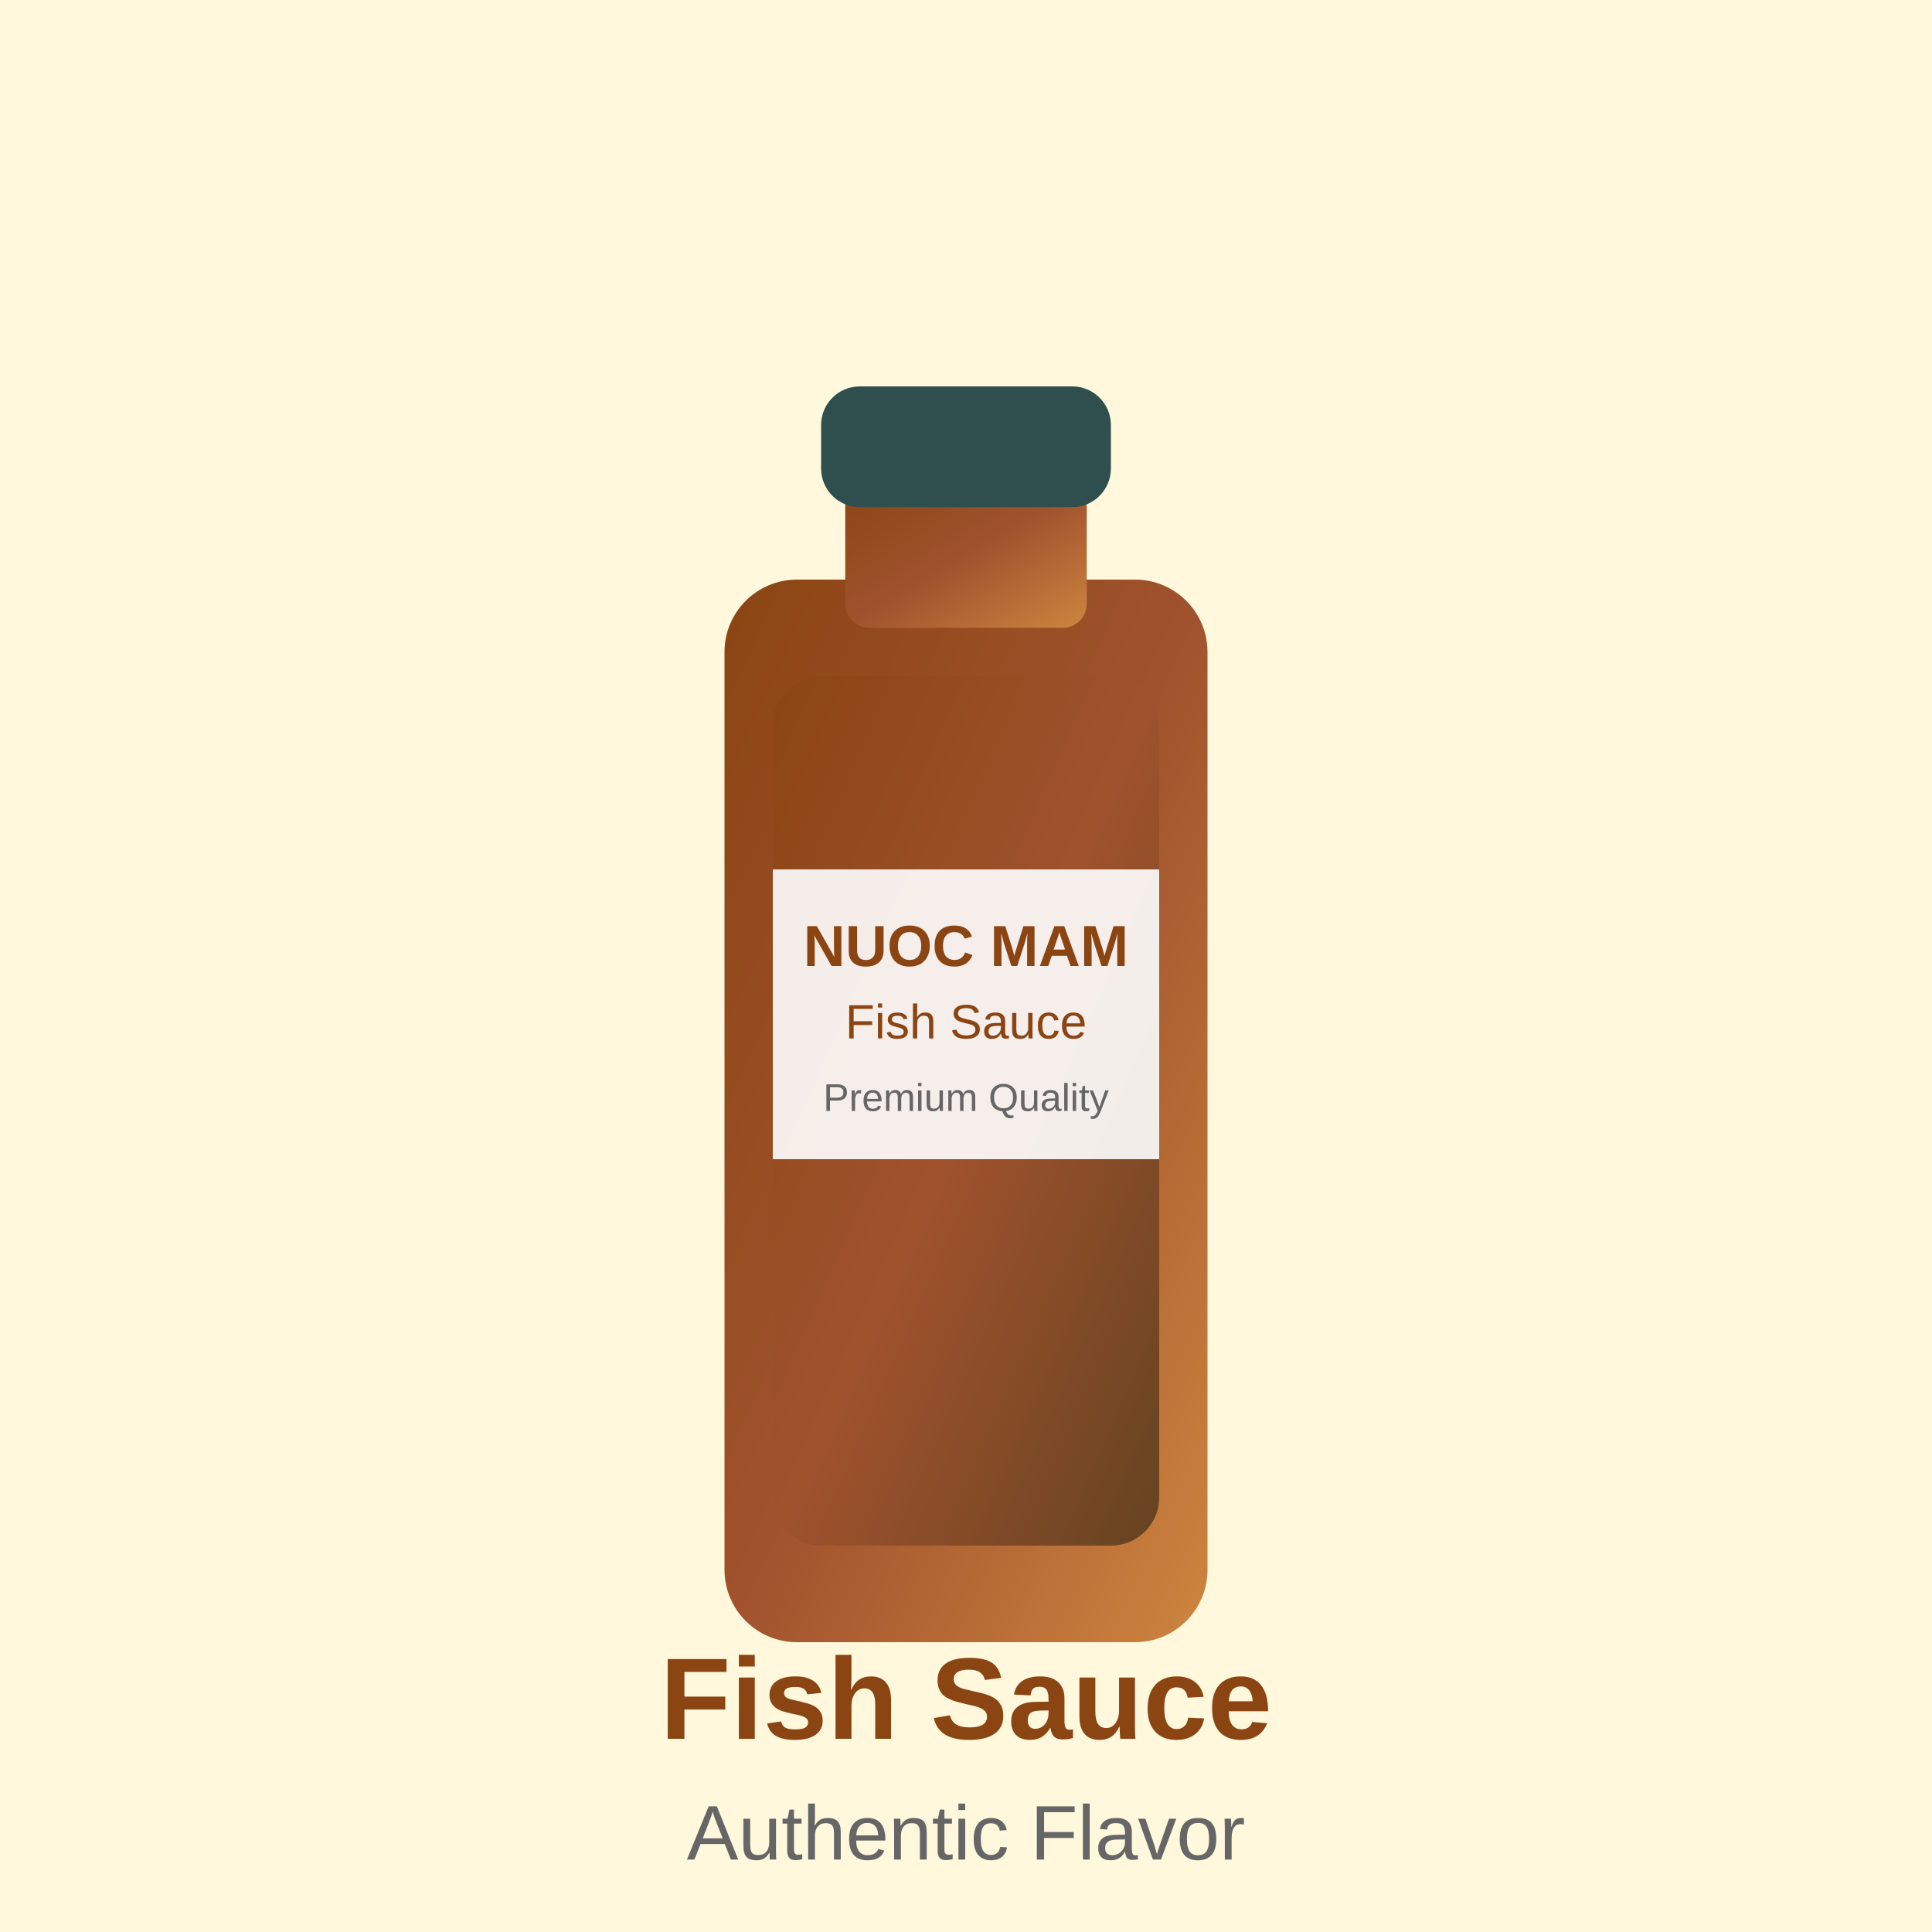
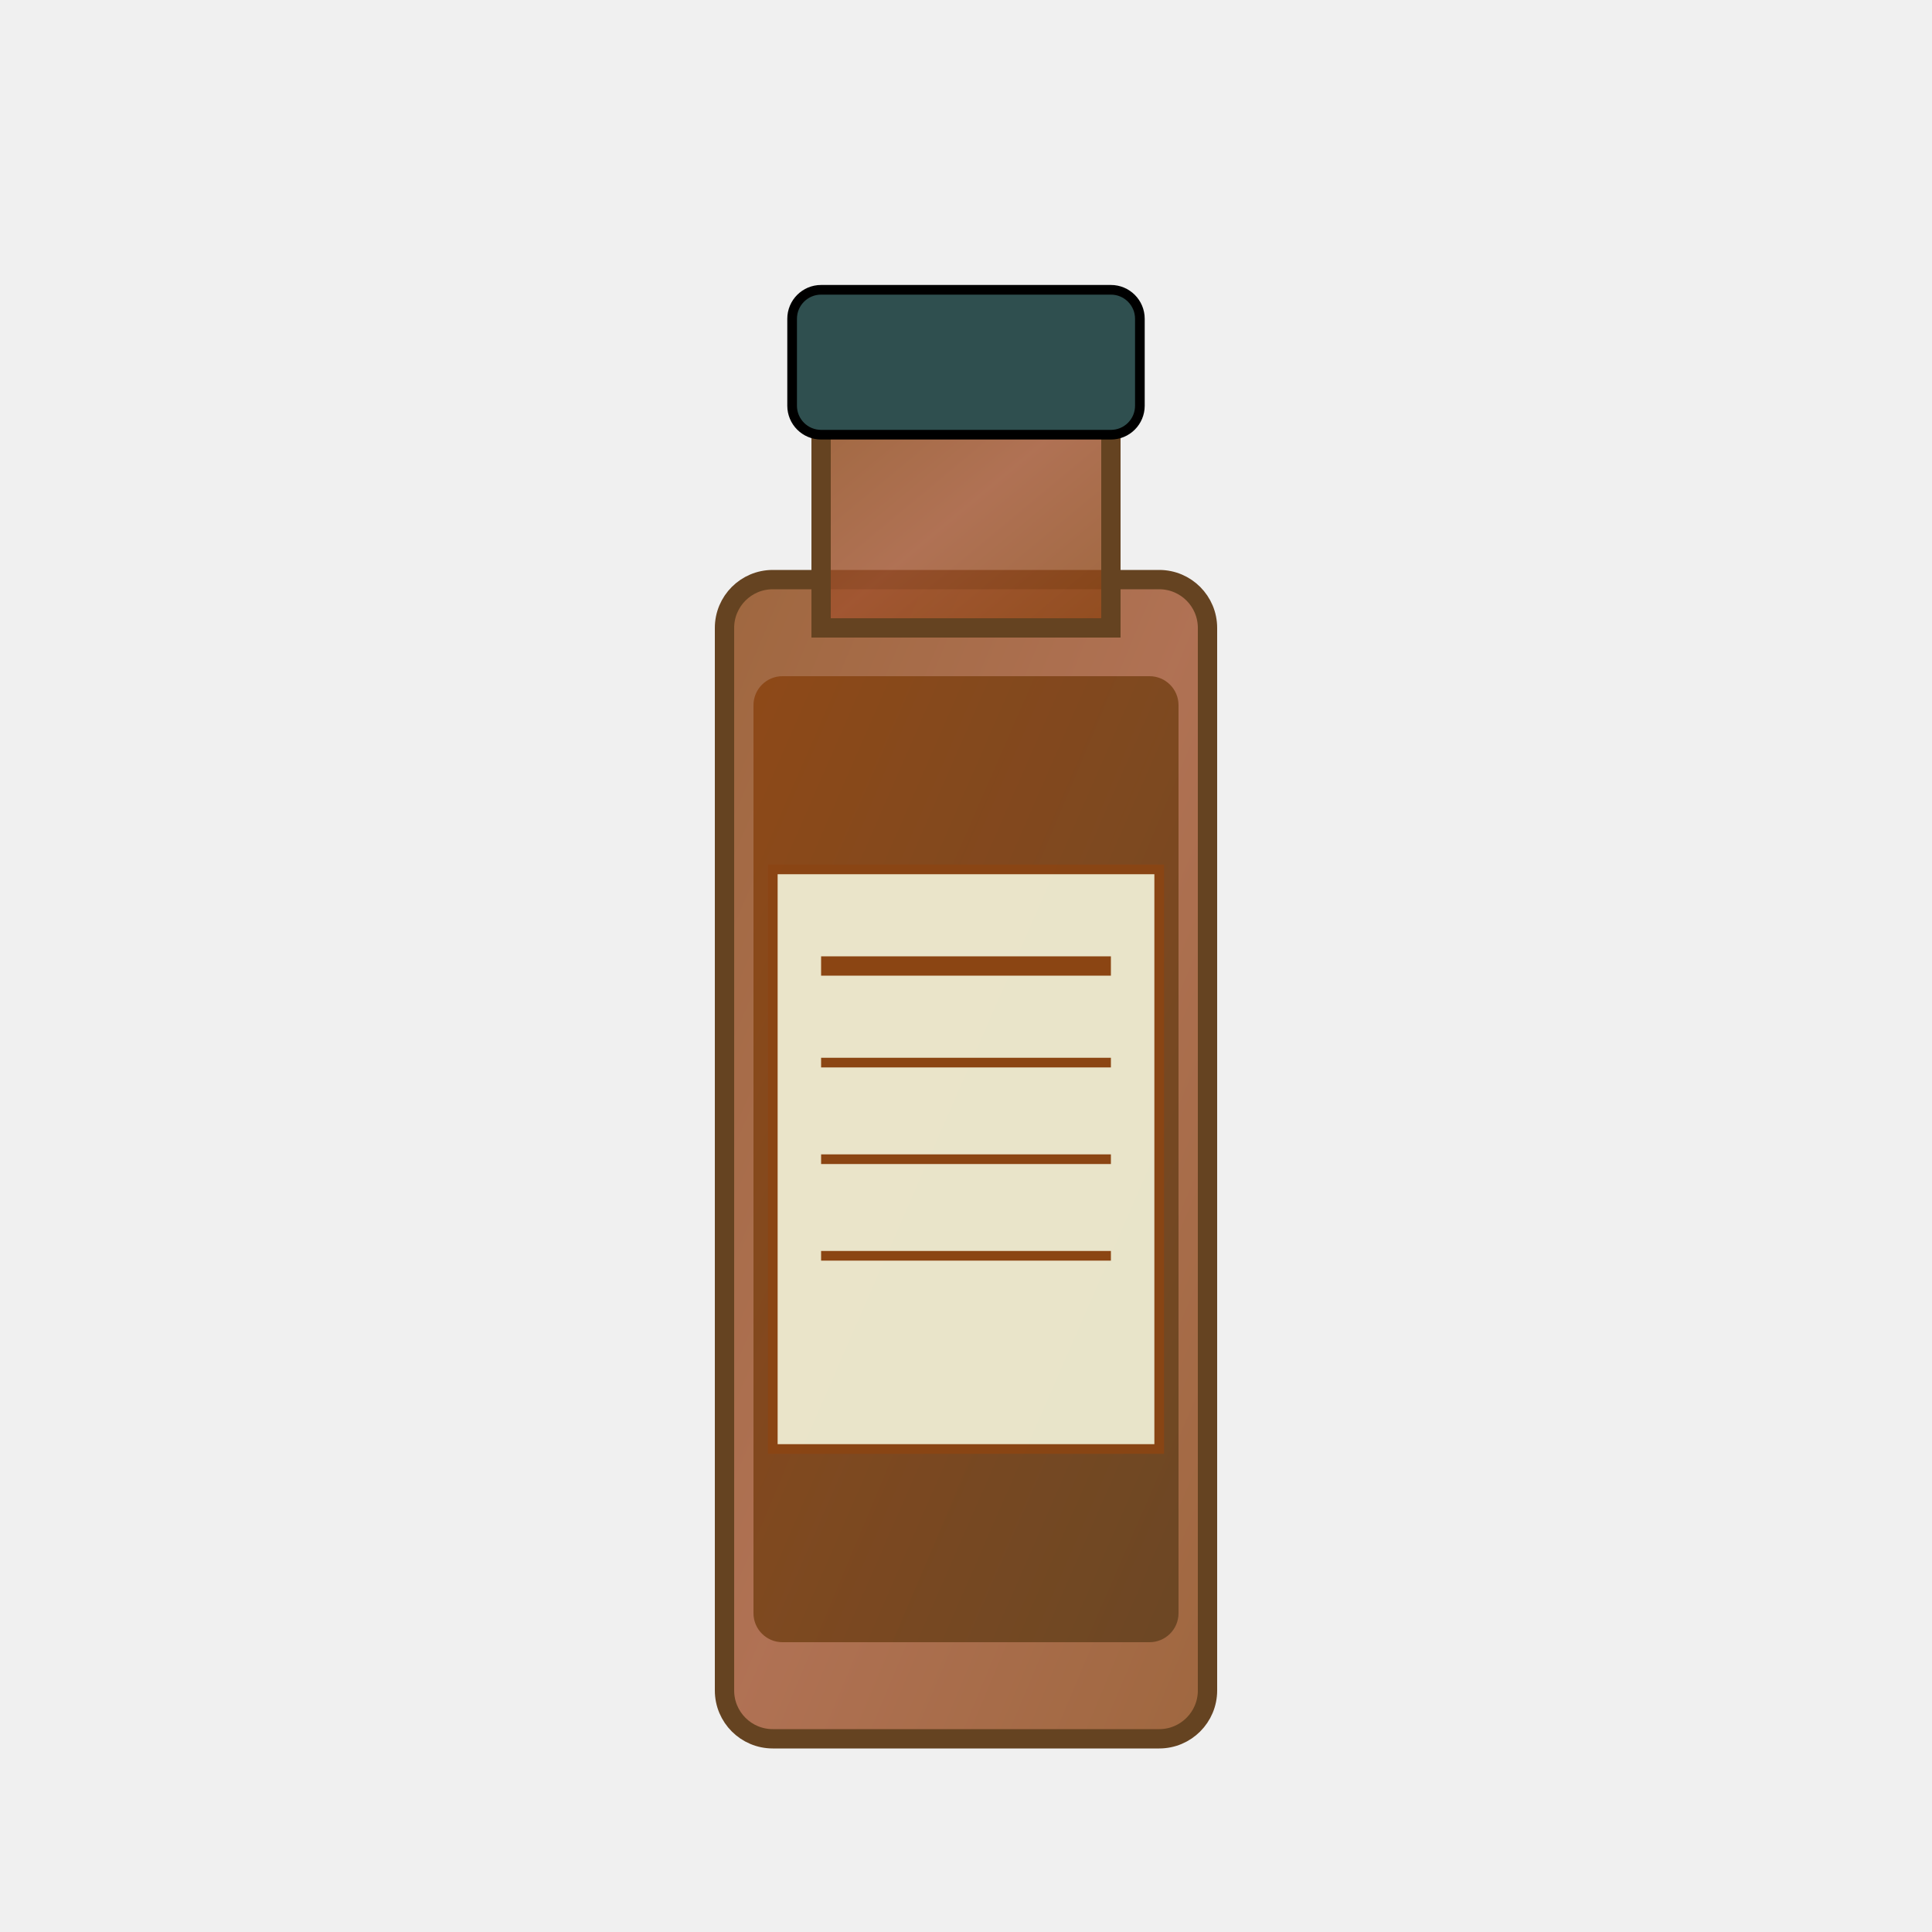
- <svg xmlns="http://www.w3.org/2000/svg" width="400" height="400">
+ <svg xmlns="http://www.w3.org/2000/svg" width="200" height="200" viewBox="0 0 200 200">
  <defs>
    <linearGradient id="bottleGradient" x1="0%" y1="0%" x2="100%" y2="100%">
-       <stop offset="0%" style="stop-color:#8B4513;stop-opacity:1" />
-       <stop offset="50%" style="stop-color:#A0522D;stop-opacity:1" />
-       <stop offset="100%" style="stop-color:#CD853F;stop-opacity:1" />
+       <stop offset="0%" style="stop-color:#8B4513;stop-opacity:0.8" />
+       <stop offset="50%" style="stop-color:#A0522D;stop-opacity:0.8" />
+       <stop offset="100%" style="stop-color:#8B4513;stop-opacity:0.8" />
    </linearGradient>
-     <linearGradient id="fishSauceGradient" x1="0%" y1="0%" x2="100%" y2="100%">
-       <stop offset="0%" style="stop-color:#8B4513;stop-opacity:1" />
-       <stop offset="50%" style="stop-color:#A0522D;stop-opacity:1" />
-       <stop offset="100%" style="stop-color:#654321;stop-opacity:1" />
+     <linearGradient id="liquidGradient" x1="0%" y1="0%" x2="100%" y2="100%">
+       <stop offset="0%" style="stop-color:#8B4513;stop-opacity:0.9" />
+       <stop offset="100%" style="stop-color:#654321;stop-opacity:0.9" />
    </linearGradient>
  </defs>
-   <rect width="400" height="400" fill="#FFF8DC" />
-   <rect x="150" y="120" width="100" height="220" rx="15" fill="url(#bottleGradient)" />
-   <rect x="160" y="140" width="80" height="180" rx="10" fill="url(#fishSauceGradient)" />
-   <rect x="175" y="100" width="50" height="30" rx="5" fill="url(#bottleGradient)" />
-   <rect x="170" y="80" width="60" height="25" rx="8" fill="#2F4F4F" />
-   <rect x="160" y="180" width="80" height="60" fill="#FFFFFF" opacity="0.9" />
-   <text x="200" y="200" font-family="Arial, sans-serif" font-size="12" font-weight="bold" text-anchor="middle" fill="#8B4513">NUOC MAM</text>
-   <text x="200" y="215" font-family="Arial, sans-serif" font-size="10" text-anchor="middle" fill="#8B4513">Fish Sauce</text>
-   <text x="200" y="230" font-family="Arial, sans-serif" font-size="8" text-anchor="middle" fill="#666">Premium Quality</text>
-   <text x="200" y="360" font-family="Arial, sans-serif" font-size="24" font-weight="bold" text-anchor="middle" fill="#8B4513">Fish Sauce</text>
-   <text x="200" y="385" font-family="Arial, sans-serif" font-size="16" text-anchor="middle" fill="#666">Authentic Flavor</text>
+   <rect x="75" y="60" width="50" height="120" rx="5" ry="5" fill="url(#bottleGradient)" stroke="#654321" stroke-width="2" />
+   <rect x="85" y="40" width="30" height="25" fill="url(#bottleGradient)" stroke="#654321" stroke-width="2" />
+   <rect x="82" y="30" width="36" height="15" rx="3" ry="3" fill="#2F4F4F" stroke="#000" stroke-width="1" />
+   <rect x="78" y="70" width="44" height="100" rx="3" ry="3" fill="url(#liquidGradient)" />
+   <rect x="80" y="90" width="40" height="60" fill="#F5F5DC" stroke="#8B4513" stroke-width="1" opacity="0.9" />
+   <line x1="85" y1="100" x2="115" y2="100" stroke="#8B4513" stroke-width="2" />
+   <line x1="85" y1="110" x2="115" y2="110" stroke="#8B4513" stroke-width="1" />
+   <line x1="85" y1="120" x2="115" y2="120" stroke="#8B4513" stroke-width="1" />
+   <line x1="85" y1="130" x2="115" y2="130" stroke="#8B4513" stroke-width="1" />
</svg>
